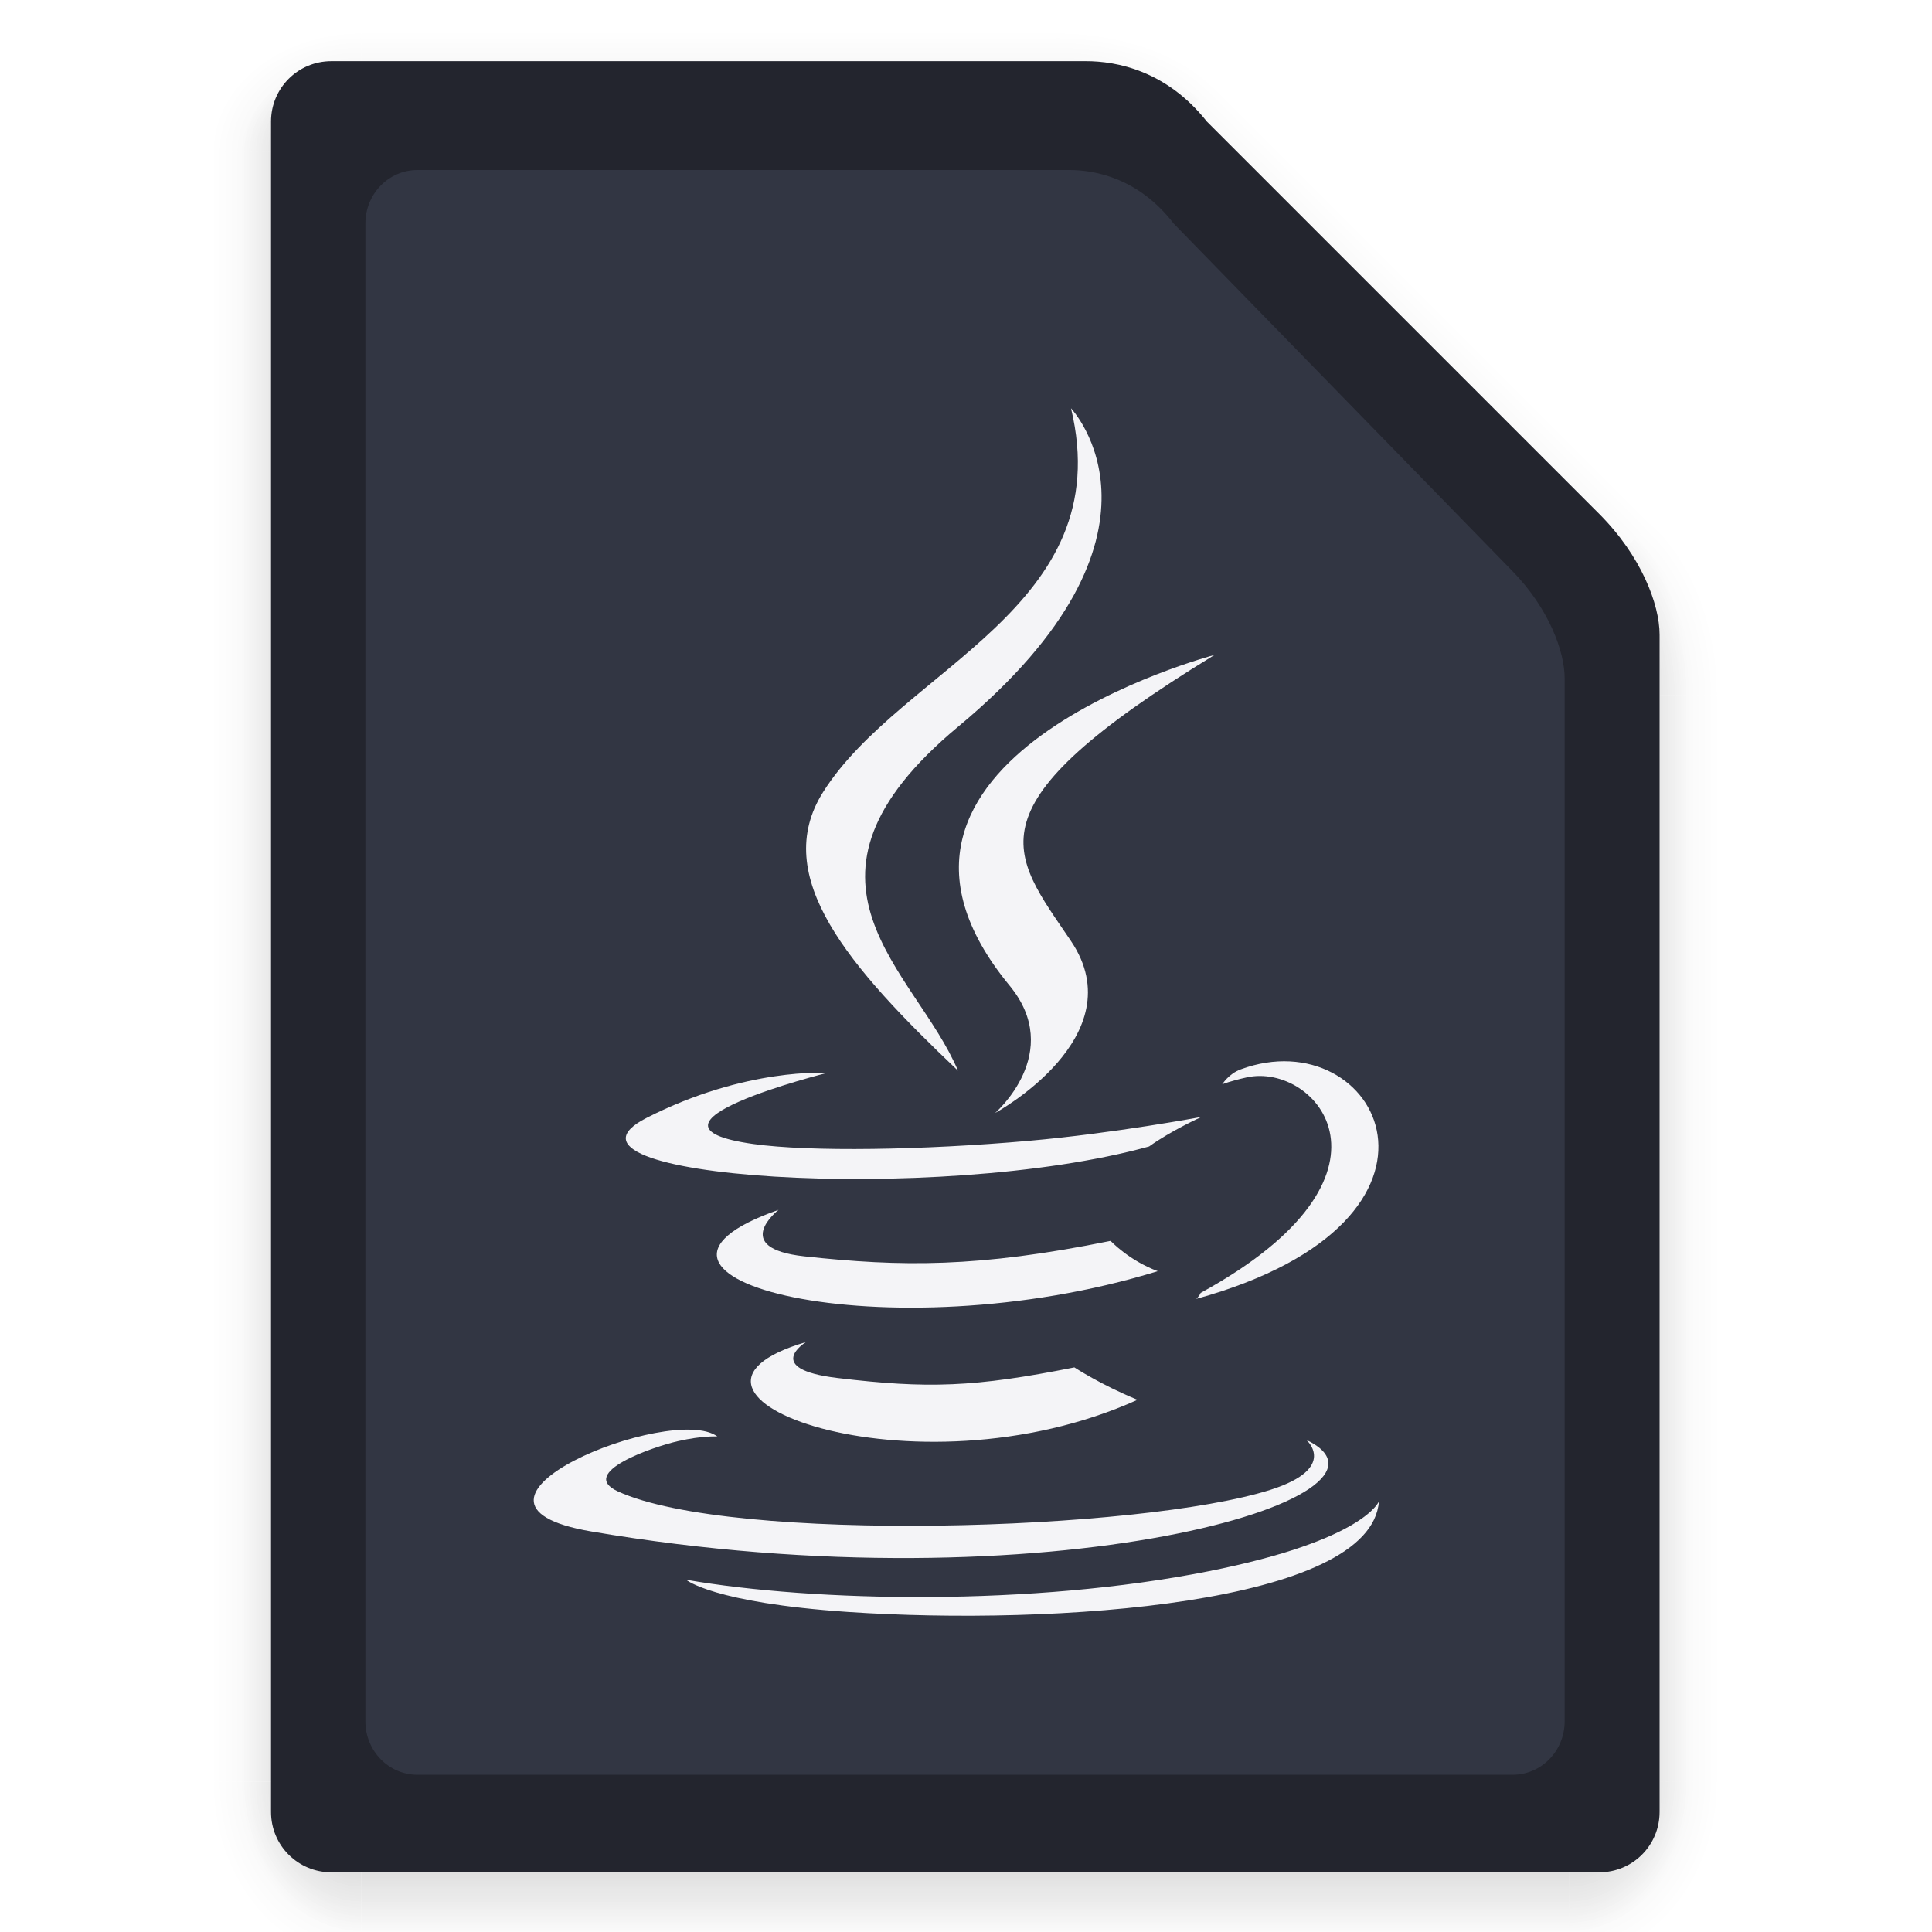
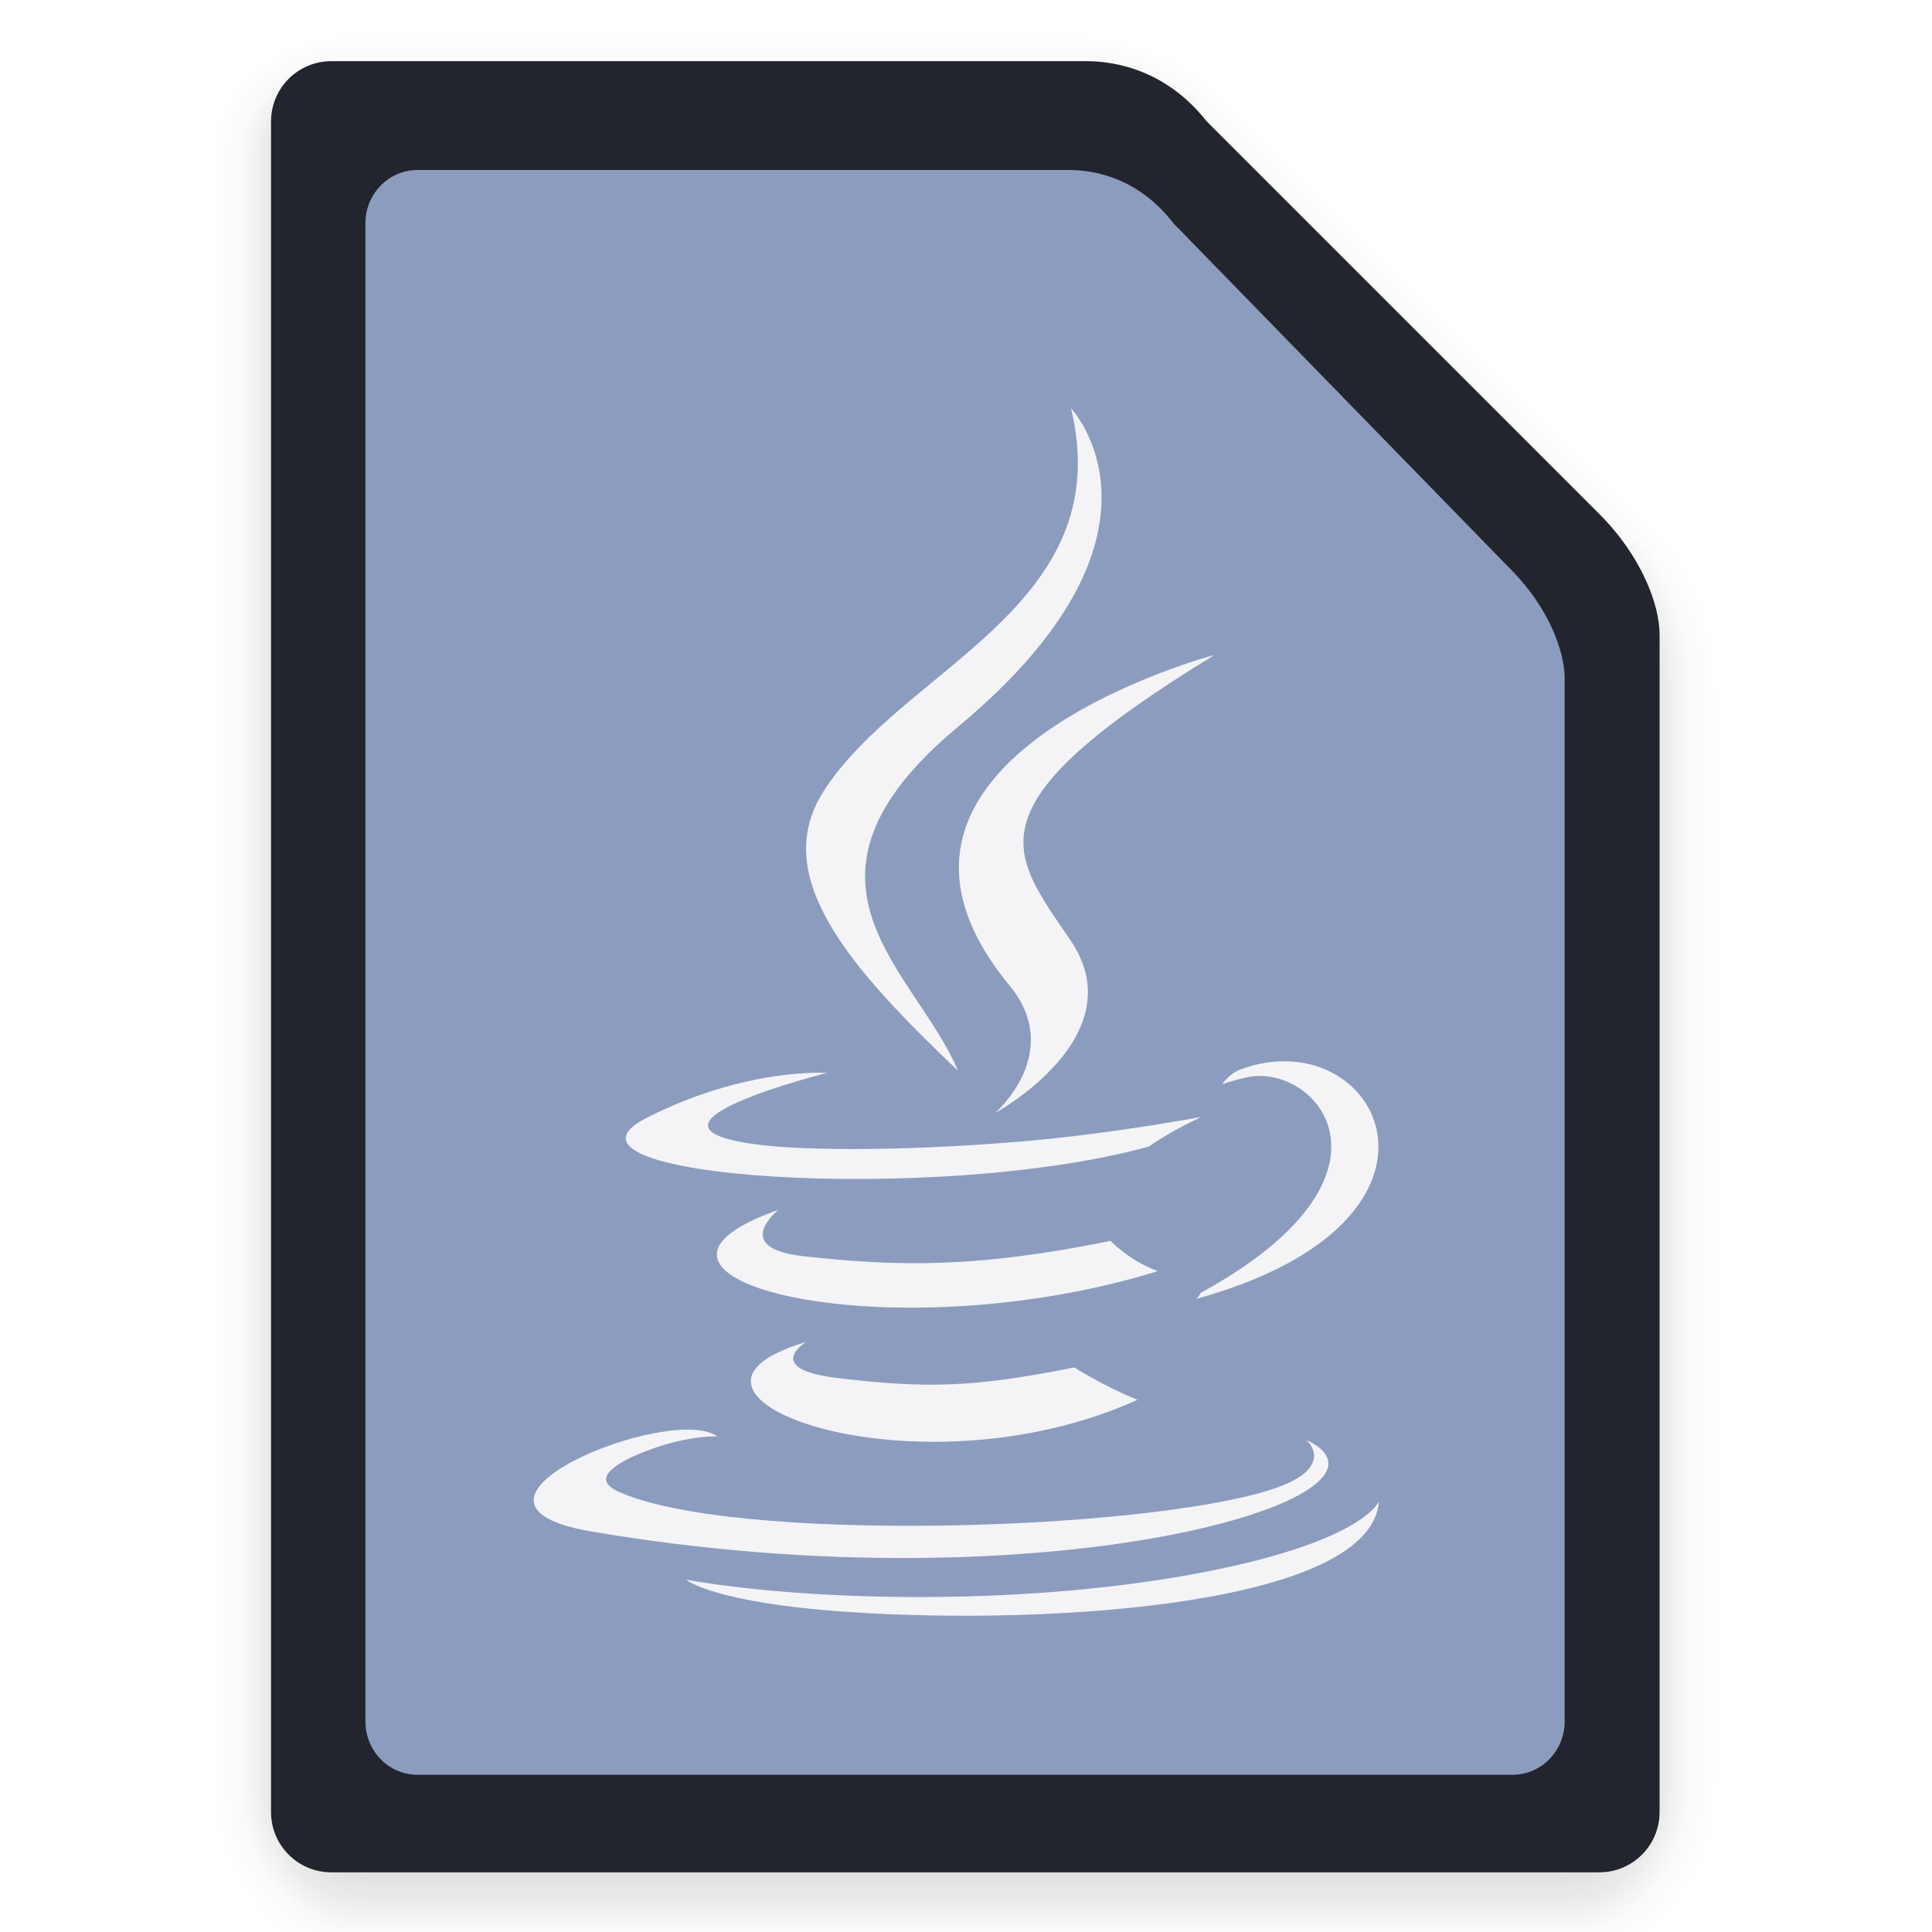
<svg xmlns="http://www.w3.org/2000/svg" xmlns:xlink="http://www.w3.org/1999/xlink" width="64" height="64" version="1.1" id="svg125">
  <defs id="defs47">
    <linearGradient id="linearGradient6721-3" x1="7.937" x2="7.937" y1="15.346" y2="16.933" gradientUnits="userSpaceOnUse" xlink:href="#linearGradient6261" />
    <linearGradient id="linearGradient6261">
      <stop offset="0" id="stop3" />
      <stop stop-opacity="0" offset="1" id="stop5" />
    </linearGradient>
    <radialGradient id="radialGradient6723-5" cx="35" cy="4" r="3.728" gradientTransform="matrix(1.696 0 0 1.0731 -24.361 -.29238)" gradientUnits="userSpaceOnUse" xlink:href="#linearGradient6261" />
    <linearGradient id="linearGradient6725-3" x1="43" x2="46.748" y1="12" y2="8.252" gradientUnits="userSpaceOnUse" xlink:href="#linearGradient6261" />
    <radialGradient id="radialGradient6727-5" cx="52" cy="22" r="5.206" gradientTransform="matrix(.96042 0 0 1.3331 2.0581 -7.3283)" gradientUnits="userSpaceOnUse" xlink:href="#linearGradient6261" />
    <linearGradient id="linearGradient6729-6" x1="5.821" x2="5.821" y1="1.058" gradientUnits="userSpaceOnUse" xlink:href="#linearGradient6261" />
    <radialGradient id="radialGradient6731-2" cx="3.175" cy="1.323" r=".794" gradientTransform="matrix(-2.1078e-8 -1.3333 1.6667 -2.6348e-8 .97012 5.2916)" gradientUnits="userSpaceOnUse" xlink:href="#linearGradient6261" />
    <linearGradient id="linearGradient6733-9" x1="13.758" x2="15.081" y1="10.583" y2="10.583" gradientUnits="userSpaceOnUse" xlink:href="#linearGradient6261" />
    <linearGradient id="linearGradient6735-1" x1="3.175" x2="1.852" y1="8.466" y2="8.466" gradientUnits="userSpaceOnUse" xlink:href="#linearGradient6261" />
    <radialGradient id="radialGradient6737-2" cx="13.758" cy="15.346" r=".794" gradientTransform="matrix(5.1718e-7 2 -1.6667 4.3098e-7 39.334 -12.171)" gradientUnits="userSpaceOnUse" xlink:href="#linearGradient6261" />
    <radialGradient id="radialGradient6739-7" cx="3.175" cy="15.346" r=".794" gradientTransform="matrix(-1.6667 -1.37e-6 1.644e-6 -2 8.4665 46.037)" gradientUnits="userSpaceOnUse" xlink:href="#linearGradient6261" />
    <linearGradient id="linearGradient6741-0" x1="7.937" x2="7.937" y1="15.346" y2="16.668" gradientUnits="userSpaceOnUse" xlink:href="#linearGradient6261" />
    <radialGradient id="radialGradient6743-9" cx="35" cy="4" r="3.728" gradientTransform="matrix(1.6115 -1.9122e-7 9.5496e-8 .80482 -21.403 .78072)" gradientUnits="userSpaceOnUse" xlink:href="#linearGradient6261" />
    <linearGradient id="linearGradient6745-3" x1="43" x2="46.004" y1="12" y2="8.996" gradientUnits="userSpaceOnUse" xlink:href="#linearGradient6261" />
    <radialGradient id="radialGradient6747-6" cx="52" cy="22" r="5.206" gradientTransform="matrix(.76834 -9.6042e-8 1.534e-7 1.2272 12.047 -4.9986)" gradientUnits="userSpaceOnUse" xlink:href="#linearGradient6261" />
    <linearGradient id="linearGradient6749-0" x1="5.821" x2="5.821" y1="1.058" y2=".265" gradientUnits="userSpaceOnUse" xlink:href="#linearGradient6261" />
    <radialGradient id="radialGradient6751-6" cx="3.175" cy="1.323" r=".794" gradientTransform="matrix(-7.442e-8 -1 1.3333 -9.9226e-8 1.4111 4.2333)" gradientUnits="userSpaceOnUse" xlink:href="#linearGradient6261" />
    <linearGradient id="linearGradient6753-2" x1="13.758" x2="14.816" y1="10.583" y2="10.583" gradientUnits="userSpaceOnUse" xlink:href="#linearGradient6261" />
    <linearGradient id="linearGradient6755-6" x1="3.175" x2="2.117" y1="8.466" y2="8.466" gradientUnits="userSpaceOnUse" xlink:href="#linearGradient6261" />
    <radialGradient id="radialGradient6757-1" cx="13.758" cy="15.346" r=".794" gradientTransform="matrix(0 1.6667 -1.3333 0 34.219 -7.5846)" gradientUnits="userSpaceOnUse" xlink:href="#linearGradient6261" />
    <radialGradient id="radialGradient6759-8" cx="3.175" cy="15.346" r=".794" gradientTransform="matrix(-1.3333 0 0 -1.6667 7.4082 40.921)" gradientUnits="userSpaceOnUse" xlink:href="#linearGradient6261" />
    <linearGradient id="linearGradient6761-7" x1="21.039" x2="21.039" y1="2" y2="62" gradientTransform="matrix(.26458 0 0 .26458 0 -.26458)" gradientUnits="userSpaceOnUse">
      <stop stop-color="#ff5b59" offset="0" id="stop27" />
      <stop stop-color="#ff983d" offset="1" id="stop29" />
    </linearGradient>
    <radialGradient id="radialGradient6763-2" cx="40" cy="12" r="8" gradientTransform="matrix(1.5 0 0 -2 -14 40)" gradientUnits="userSpaceOnUse" xlink:href="#linearGradient6261" />
    <radialGradient id="radialGradient6765-3" cx="10.583" cy="4.233" r="2.117" gradientTransform="matrix(-2 3.1236e-7 -3.1236e-7 -2 31.749 12.7)" gradientUnits="userSpaceOnUse" xlink:href="#linearGradient6261" />
    <radialGradient id="radialGradient6767-7" cx="40" cy="12" r="8" gradientTransform="matrix(0 -1.5 2 0 16 70)" gradientUnits="userSpaceOnUse" xlink:href="#linearGradient6261" />
    <linearGradient id="linearGradient7282" x1="10.583" x2="6.35" y1="3.175" y2="3.175" gradientTransform="matrix(1 0 0 .66667 0 1.4111)" gradientUnits="userSpaceOnUse" xlink:href="#linearGradient6261" />
    <linearGradient id="linearGradient7284" x1="10.583" x2="8.731" y1="3.043" y2="3.043" gradientTransform="matrix(1 0 0 .66667 0 1.4111)" gradientUnits="userSpaceOnUse" xlink:href="#linearGradient6261" />
    <radialGradient id="radialGradient6773-5" cx="10.583" cy="4.233" r="2.117" gradientTransform="matrix(-.875 -1.6564e-7 1.6631e-7 -.87849 19.843 7.9521)" gradientUnits="userSpaceOnUse" xlink:href="#linearGradient6261" />
    <radialGradient id="radialGradient6775-9" cx="40" cy="12" r="8" gradientTransform="matrix(0 -1.3078 .87983 0 29.442 62.311)" gradientUnits="userSpaceOnUse" xlink:href="#linearGradient6261" />
    <linearGradient id="linearGradient7286" x1="10.583" x2="6.35" y1="3.175" y2="3.175" gradientTransform="matrix(1 0 0 .66667 -14.816 9.3484)" gradientUnits="userSpaceOnUse" xlink:href="#linearGradient6261" />
    <linearGradient id="linearGradient7288" x1="10.583" x2="8.724" y1="3.043" y2="3.043" gradientTransform="matrix(1 0 0 .66667 -14.816 9.3484)" gradientUnits="userSpaceOnUse" xlink:href="#linearGradient6261" />
    <radialGradient id="radialGradient6781-2" cx="40" cy="12" r="8" gradientTransform="matrix(1.4336 0 0 -.87849 -11.344 26.542)" gradientUnits="userSpaceOnUse" xlink:href="#linearGradient6261" />
    <linearGradient id="linearGradient7290" x1="40" x2="46" y1="17" y2="11" gradientTransform="matrix(.26458 0 0 .26458 -1.6667e-7 -.26458)" gradientUnits="userSpaceOnUse">
      <stop stop-color="#fefefe" offset="0" id="stop42" />
      <stop stop-color="#e9e9e9" offset="1" id="stop44" />
    </linearGradient>
  </defs>
  <g transform="matrix(3.7796 0 0 3.7796 -.021092 1.0245)" id="g121">
    <g opacity=".1" id="g69">
      <rect x="3.175" y="15.346" width="10.583" height="1.587" fill="url(#linearGradient6721-3)" opacity="1" id="rect49" />
      <path transform="scale(.26458)" d="m35 0 1e-6 7 7-7z" fill="url(#radialGradient6723-5)" opacity="1" id="path51" />
      <path transform="scale(.26458)" d="m42 0-7 7 14 15 9-9 2e-6 -9.455-3.545-3.545z" fill="url(#linearGradient6725-3)" opacity="1" id="path53" />
      <path transform="scale(.26458)" d="m58 13-9 9h9z" fill="url(#radialGradient6727-5)" opacity="1" id="path55" />
      <rect x="3.175" width="6.085" height="1.058" fill="url(#linearGradient6729-6)" opacity="1" id="rect57" />
      <rect x="1.587" width="1.587" height="1.058" fill="url(#radialGradient6731-2)" opacity="1" id="rect59" />
      <rect x="13.758" y="5.821" width="1.587" height="9.525" fill="url(#linearGradient6733-9)" opacity="1" id="rect61" />
      <rect x="1.587" y="1.058" width="1.587" height="14.287" fill="url(#linearGradient6735-1)" opacity="1" id="rect63" />
      <rect x="13.758" y="15.346" width="1.587" height="1.587" fill="url(#radialGradient6737-2)" opacity="1" id="rect65" />
      <rect x="1.587" y="15.346" width="1.587" height="1.587" fill="url(#radialGradient6739-7)" opacity="1" id="rect67" />
    </g>
    <g opacity=".2" id="g91">
      <rect x="3.175" y="15.346" width="10.583" height="1.587" fill="url(#linearGradient6741-0)" opacity="1" id="rect71" />
      <path transform="scale(.26458)" d="m35 0 1e-6 7 7-7z" fill="url(#radialGradient6743-9)" opacity="1" id="path73" />
      <path transform="scale(.26458)" d="m42 0-7 7 14 15 9-9 2e-6 -9.455-3.545-3.545z" fill="url(#linearGradient6745-3)" opacity="1" id="path75" />
      <path transform="scale(.26458)" d="m58 13-9 9h9z" fill="url(#radialGradient6747-6)" opacity="1" id="path77" />
      <rect x="3.175" width="6.085" height="1.058" fill="url(#linearGradient6749-0)" opacity="1" id="rect79" />
      <rect x="1.587" width="1.587" height="1.058" ry="0" fill="url(#radialGradient6751-6)" opacity="1" id="rect81" />
      <rect x="13.758" y="5.821" width="1.587" height="9.525" fill="url(#linearGradient6753-2)" opacity="1" id="rect83" />
      <rect x="1.587" y="1.058" width="1.587" height="14.287" fill="url(#linearGradient6755-6)" opacity="1" id="rect85" />
      <rect x="13.758" y="15.346" width="1.587" height="1.587" fill="url(#radialGradient6757-1)" opacity="1" id="rect87" />
      <rect x="1.587" y="15.346" width="1.587" height="1.587" fill="url(#radialGradient6759-8)" opacity="1" id="rect89" />
    </g>
    <path d="m2.91 0.265c-0.293 0-0.529 0.236-0.529 0.529v14.816c0 0.293 0.236 0.529 0.529 0.529h11.112c0.293 0 0.529-0.236 0.529-0.529v-10.319c0-0.265-0.161-0.69-0.529-1.058l-3.439-3.439c-0.354-0.448-0.794-0.529-1.058-0.529z" fill="url(#linearGradient6761-7)" stroke-width=".265" id="path93" style="fill:#23252E" />
    <rect x="8.721" y="-.542" width="6.636" height="6.635" fill="none" id="rect97" />
-     <path d="m 3.665,1.219 c -0.253,0 -0.457,0.209 -0.457,0.469 V 14.815 c 0,0.26 0.204,0.469 0.457,0.469 H 13.262 c 0.253,0 0.457,-0.209 0.457,-0.469 V 5.673 c 0,-0.234 -0.139,-0.612 -0.457,-0.938 l -2.97,-3.047 C 9.986,1.291 9.606,1.219 9.377,1.219 Z" fill="url(#linearGradient6761-7)" stroke-width="0.231" id="path93-3" style="fill:#323643" />
+     <path d="m 3.665,1.219 c -0.253,0 -0.457,0.209 -0.457,0.469 V 14.815 c 0,0.26 0.204,0.469 0.457,0.469 H 13.262 c 0.253,0 0.457,-0.209 0.457,-0.469 V 5.673 c 0,-0.234 -0.139,-0.612 -0.457,-0.938 l -2.97,-3.047 C 9.986,1.291 9.606,1.219 9.377,1.219 Z" fill="url(#linearGradient6761-7)" stroke-width="0.231" id="path93-3" style="fill:#8b9cbe" />
    <g style="fill:#f4f4f7;enable-background:new" transform="matrix(0.1719906,0,0,0.1812132,21.97772,-1.197235)" id="g40">
      <path d="m -86.682,70.021 c 0,0 -2.23,1.298 1.589,1.736 4.628,0.528 6.993,0.452 12.091,-0.511 0,0 1.343,0.84 3.216,1.568 -11.433,4.898 -25.875,-0.284 -16.896,-2.793 z" id="path24" style="fill:#f4f4f7" />
      <path d="m -88.08,63.628 c 0,0 -2.502,1.852 1.32,2.247 4.944,0.51 8.847,0.552 15.604,-0.748 0,0 0.932,0.947 2.401,1.465 -13.821,4.043 -29.214,0.318 -19.326,-2.964 z" id="path26" style="fill:#f4f4f7" />
      <path d="m -76.304,52.781 c 2.818,3.244 -0.739,6.162 -0.739,6.162 0,0 7.152,-3.692 3.868,-8.317 -3.068,-4.311 -5.421,-6.453 7.315,-13.839 1.29e-4,0 -19.992,4.992 -10.444,15.994 z" id="path28" style="fill:#f4f4f7" />
      <path d="m -61.183,74.75 c 0,0 1.651,1.361 -1.819,2.414 -6.598,1.998 -27.465,2.601 -33.261,0.08 -2.082,-0.907 1.824,-2.164 3.053,-2.429 1.282,-0.277 2.013,-0.227 2.013,-0.227 -2.317,-1.632 -14.977,3.205 -6.43,4.592 23.308,3.778 42.488,-1.702 36.442,-4.429 z" id="path30" style="fill:#f4f4f7" />
      <path d="m -85.609,57.003 c 0,0 -10.613,2.522 -3.758,3.438 2.895,0.387 8.663,0.298 14.04,-0.153 4.393,-0.369 8.802,-1.157 8.802,-1.157 0,0 -1.548,0.664 -2.668,1.429 -10.78,2.835 -31.6,1.515 -25.605,-1.384 5.067,-2.451 9.19,-2.173 9.19,-2.173 z" id="path32" style="fill:#f4f4f7" />
      <path d="m -66.569,67.644 c 10.957,-5.692 5.89,-11.163 2.354,-10.426 -0.865,0.18 -1.253,0.337 -1.253,0.337 0,0 0.322,-0.505 0.936,-0.722 6.996,-2.458 12.375,7.253 -2.256,11.099 -1.3e-4,0 0.168,-0.152 0.219,-0.288 z" id="path34" style="fill:#f4f4f7" />
      <path d="m -73.174,24.859 c 0,0 6.067,6.07 -5.756,15.402 -9.481,7.489 -2.162,11.757 -0.003,16.636 -5.535,-4.993 -9.595,-9.389 -6.872,-13.48 3.999,-6.004 15.078,-8.916 12.631,-18.558 z" id="path36" style="fill:#f4f4f7" />
      <path d="m -84.532,83.074 c 10.515,0.672 26.667,-0.374 27.049,-5.35 0,0 -0.735,1.886 -8.691,3.383 -8.976,1.69 -20.049,1.493 -26.614,0.409 0,0 1.345,1.113 8.256,1.558 z" id="path38" style="fill:#f4f4f7" />
    </g>
  </g>
</svg>
